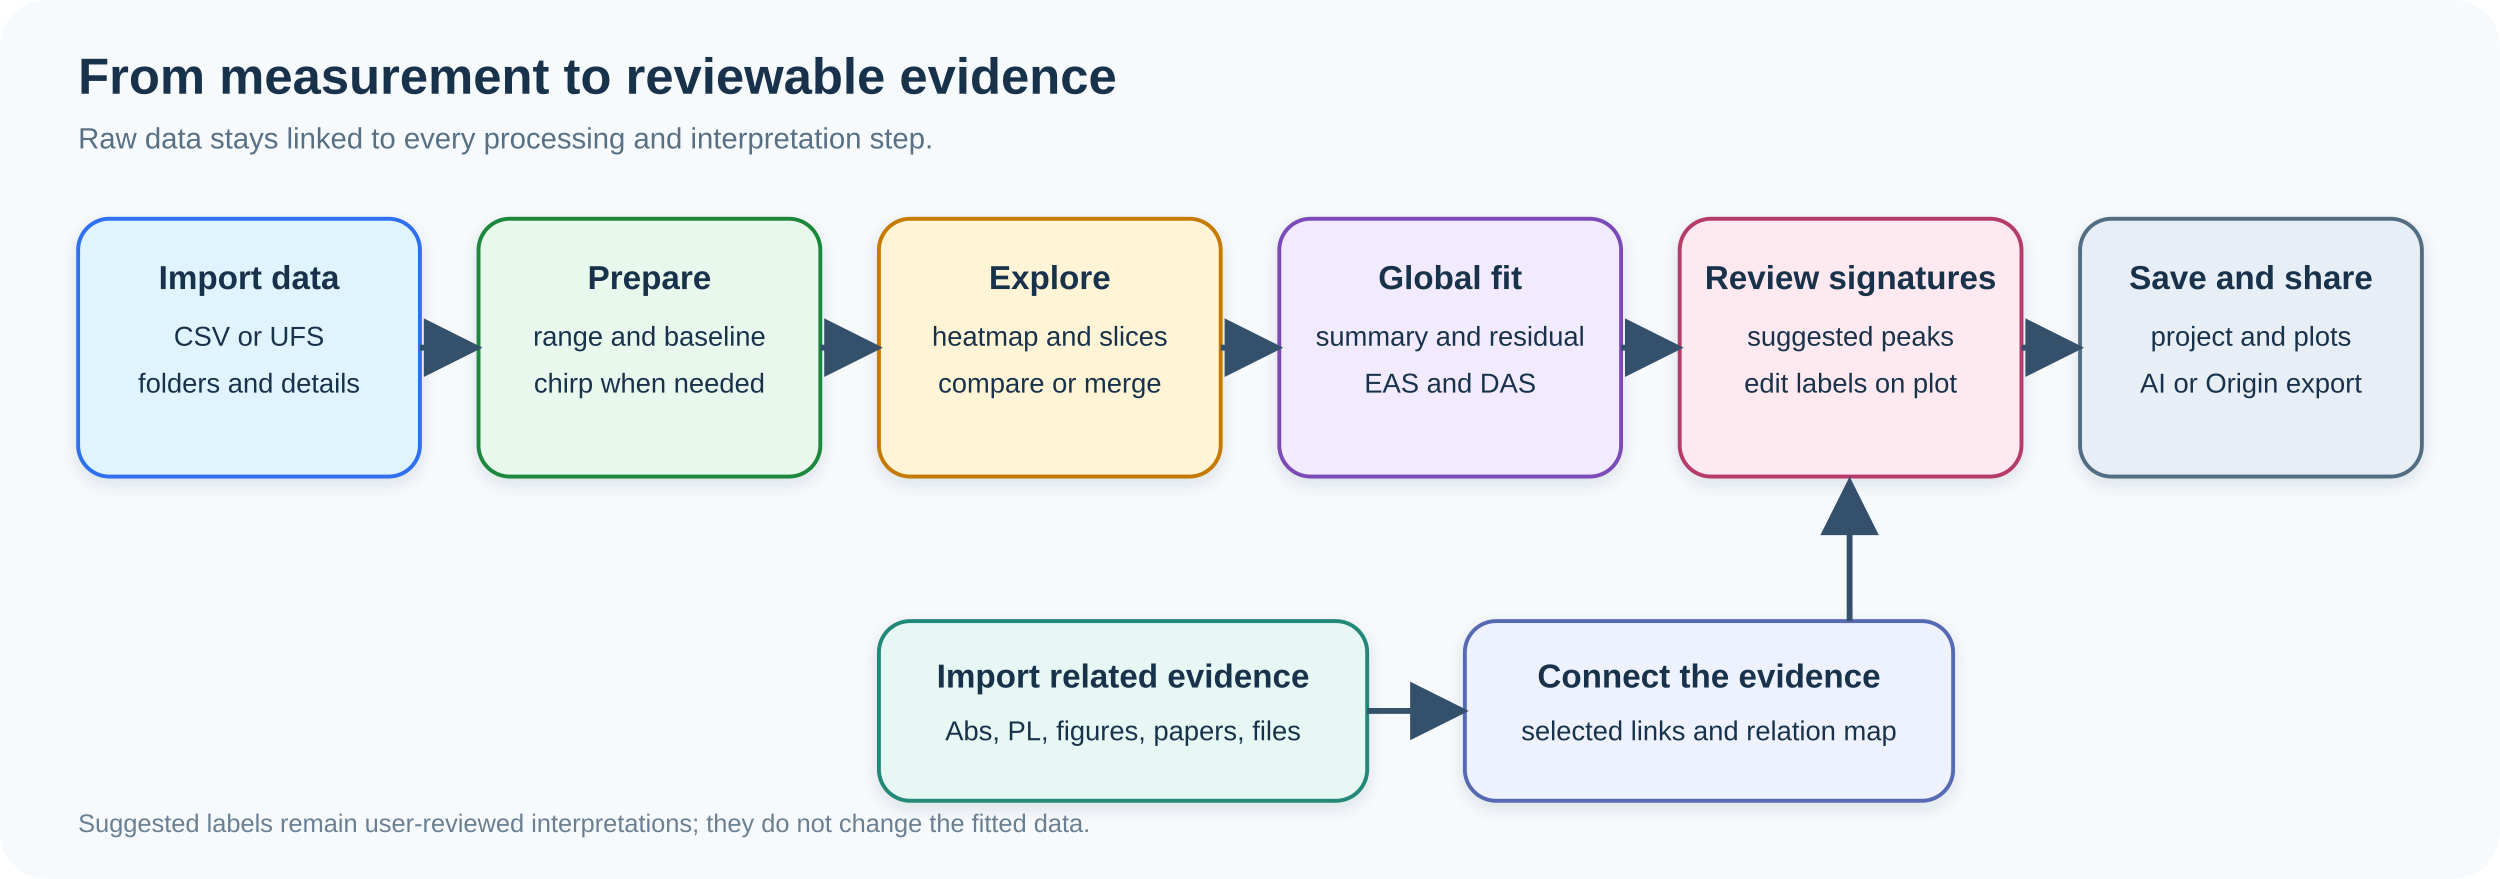
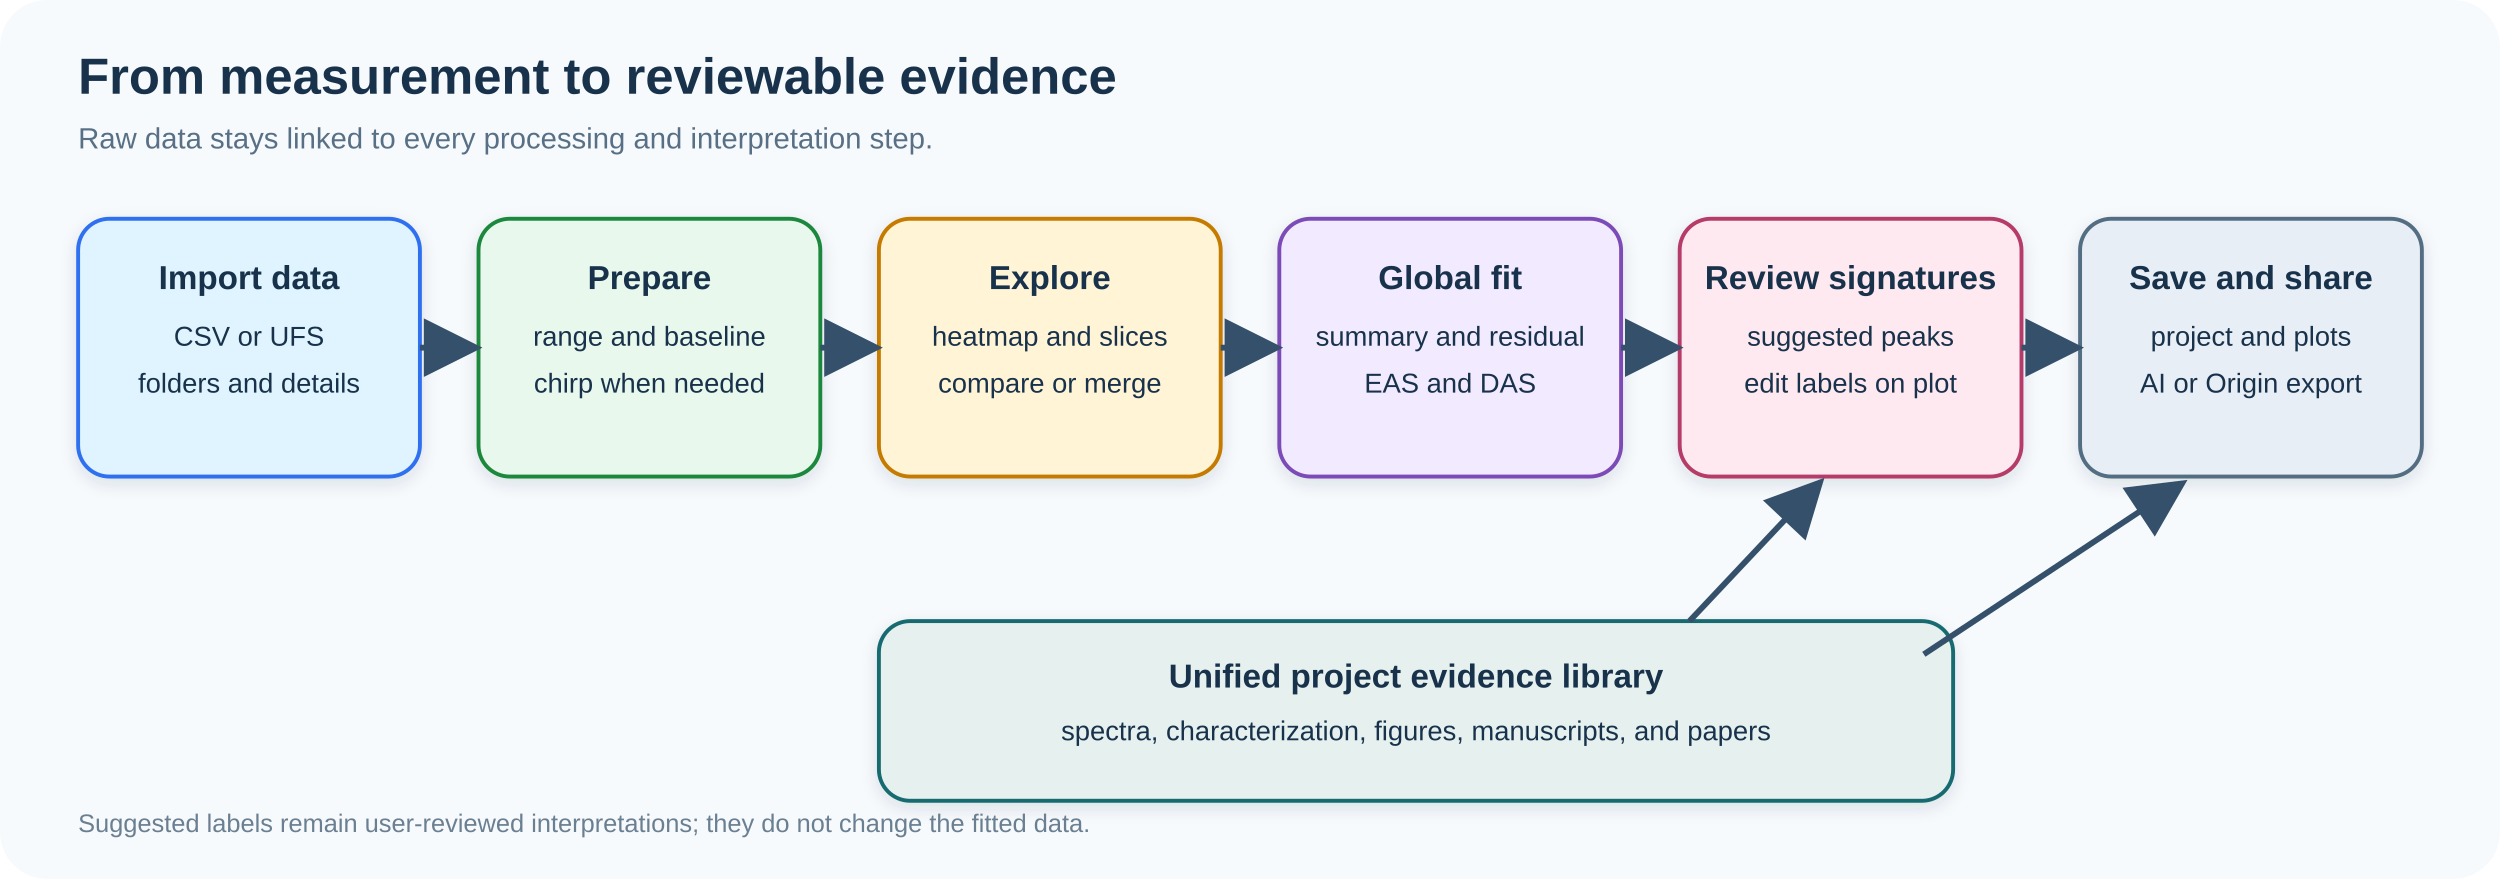
<svg xmlns="http://www.w3.org/2000/svg" width="1280" height="450" viewBox="0 0 1280 450" role="img" aria-labelledby="title desc">
  <defs>
    <marker id="arrow" markerWidth="10" markerHeight="10" refX="8" refY="5" orient="auto">
      <path d="M0 0 L10 5 L0 10 Z" fill="#35506b" />
    </marker>
    <filter id="shadow" x="-10%" y="-10%" width="120%" height="130%">
      <feDropShadow dx="0" dy="3" stdDeviation="4" flood-color="#18324b" flood-opacity="0.12" />
    </filter>
  </defs>
  <rect width="1280" height="450" rx="24" fill="#f7fafc" />
  <text x="40" y="48" font-family="Arial, sans-serif" font-size="26" font-weight="700" fill="#18324b">From measurement to reviewable evidence</text>
  <text x="40" y="76" font-family="Arial, sans-serif" font-size="15" fill="#587086">Raw data stays linked to every processing and interpretation step.</text>
  <g font-family="Arial, sans-serif" fill="#18324b" filter="url(#shadow)">
    <rect x="40" y="112" width="175" height="132" rx="16" fill="#dff4ff" stroke="#2f6fef" stroke-width="2" />
    <rect x="245" y="112" width="175" height="132" rx="16" fill="#e9f8ed" stroke="#1f883d" stroke-width="2" />
    <rect x="450" y="112" width="175" height="132" rx="16" fill="#fff4d6" stroke="#c57a00" stroke-width="2" />
    <rect x="655" y="112" width="175" height="132" rx="16" fill="#f2eaff" stroke="#7b4bb7" stroke-width="2" />
    <rect x="860" y="112" width="175" height="132" rx="16" fill="#ffe9f0" stroke="#b53a68" stroke-width="2" />
    <rect x="1065" y="112" width="175" height="132" rx="16" fill="#e8eef5" stroke="#526d82" stroke-width="2" />
  </g>
  <g font-family="Arial, sans-serif" fill="#18324b" text-anchor="middle">
    <text x="127.5" y="148" font-size="17" font-weight="700">Import data</text>
    <text x="127.5" y="177" font-size="14">CSV or UFS</text>
    <text x="127.5" y="201" font-size="14">folders and details</text>
    <text x="332.5" y="148" font-size="17" font-weight="700">Prepare</text>
    <text x="332.5" y="177" font-size="14">range and baseline</text>
    <text x="332.5" y="201" font-size="14">chirp when needed</text>
    <text x="537.5" y="148" font-size="17" font-weight="700">Explore</text>
    <text x="537.5" y="177" font-size="14">heatmap and slices</text>
    <text x="537.5" y="201" font-size="14">compare or merge</text>
    <text x="742.5" y="148" font-size="17" font-weight="700">Global fit</text>
    <text x="742.5" y="177" font-size="14">summary and residual</text>
    <text x="742.5" y="201" font-size="14">EAS and DAS</text>
    <text x="947.5" y="148" font-size="17" font-weight="700">Review signatures</text>
    <text x="947.5" y="177" font-size="14">suggested peaks</text>
    <text x="947.5" y="201" font-size="14">edit labels on plot</text>
    <text x="1152.5" y="148" font-size="17" font-weight="700">Save and share</text>
    <text x="1152.5" y="177" font-size="14">project and plots</text>
    <text x="1152.5" y="201" font-size="14">AI or Origin export</text>
  </g>
  <g fill="none" stroke="#35506b" stroke-width="3" marker-end="url(#arrow)">
    <path d="M215 178 H241" />
    <path d="M420 178 H446" />
    <path d="M625 178 H651" />
    <path d="M830 178 H856" />
    <path d="M1035 178 H1061" />
  </g>
  <g font-family="Arial, sans-serif" fill="#18324b" filter="url(#shadow)">
-     <rect x="450" y="318" width="250" height="92" rx="16" fill="#e6f7f4" stroke="#238878" stroke-width="2" />
-     <rect x="750" y="318" width="250" height="92" rx="16" fill="#eef2ff" stroke="#5769b3" stroke-width="2" />
+     <rect x="450" y="318" width="550" height="92" rx="16" fill="#e6f1ef" stroke="#176b70" stroke-width="2" />
  </g>
  <g font-family="Arial, sans-serif" fill="#18324b" text-anchor="middle">
-     <text x="575" y="352" font-size="17" font-weight="700">Import related evidence</text>
-     <text x="575" y="379" font-size="14">Abs, PL, figures, papers, files</text>
-     <text x="875" y="352" font-size="17" font-weight="700">Connect the evidence</text>
-     <text x="875" y="379" font-size="14">selected links and relation map</text>
+     <text x="725" y="352" font-size="17" font-weight="700">Unified project evidence library</text>
+     <text x="725" y="379" font-size="14">spectra, characterization, figures, manuscripts, and papers</text>
  </g>
  <g fill="none" stroke="#35506b" stroke-width="3" marker-end="url(#arrow)">
-     <path d="M700 364 H746" />
-     <path d="M947 318 V250" />
+     <path d="M865 318 L930 249" />
+     <path d="M985 335 L1115 249" />
  </g>
  <text x="40" y="426" font-family="Arial, sans-serif" font-size="13" fill="#6a7f91">Suggested labels remain user-reviewed interpretations; they do not change the fitted data.</text>
</svg>
